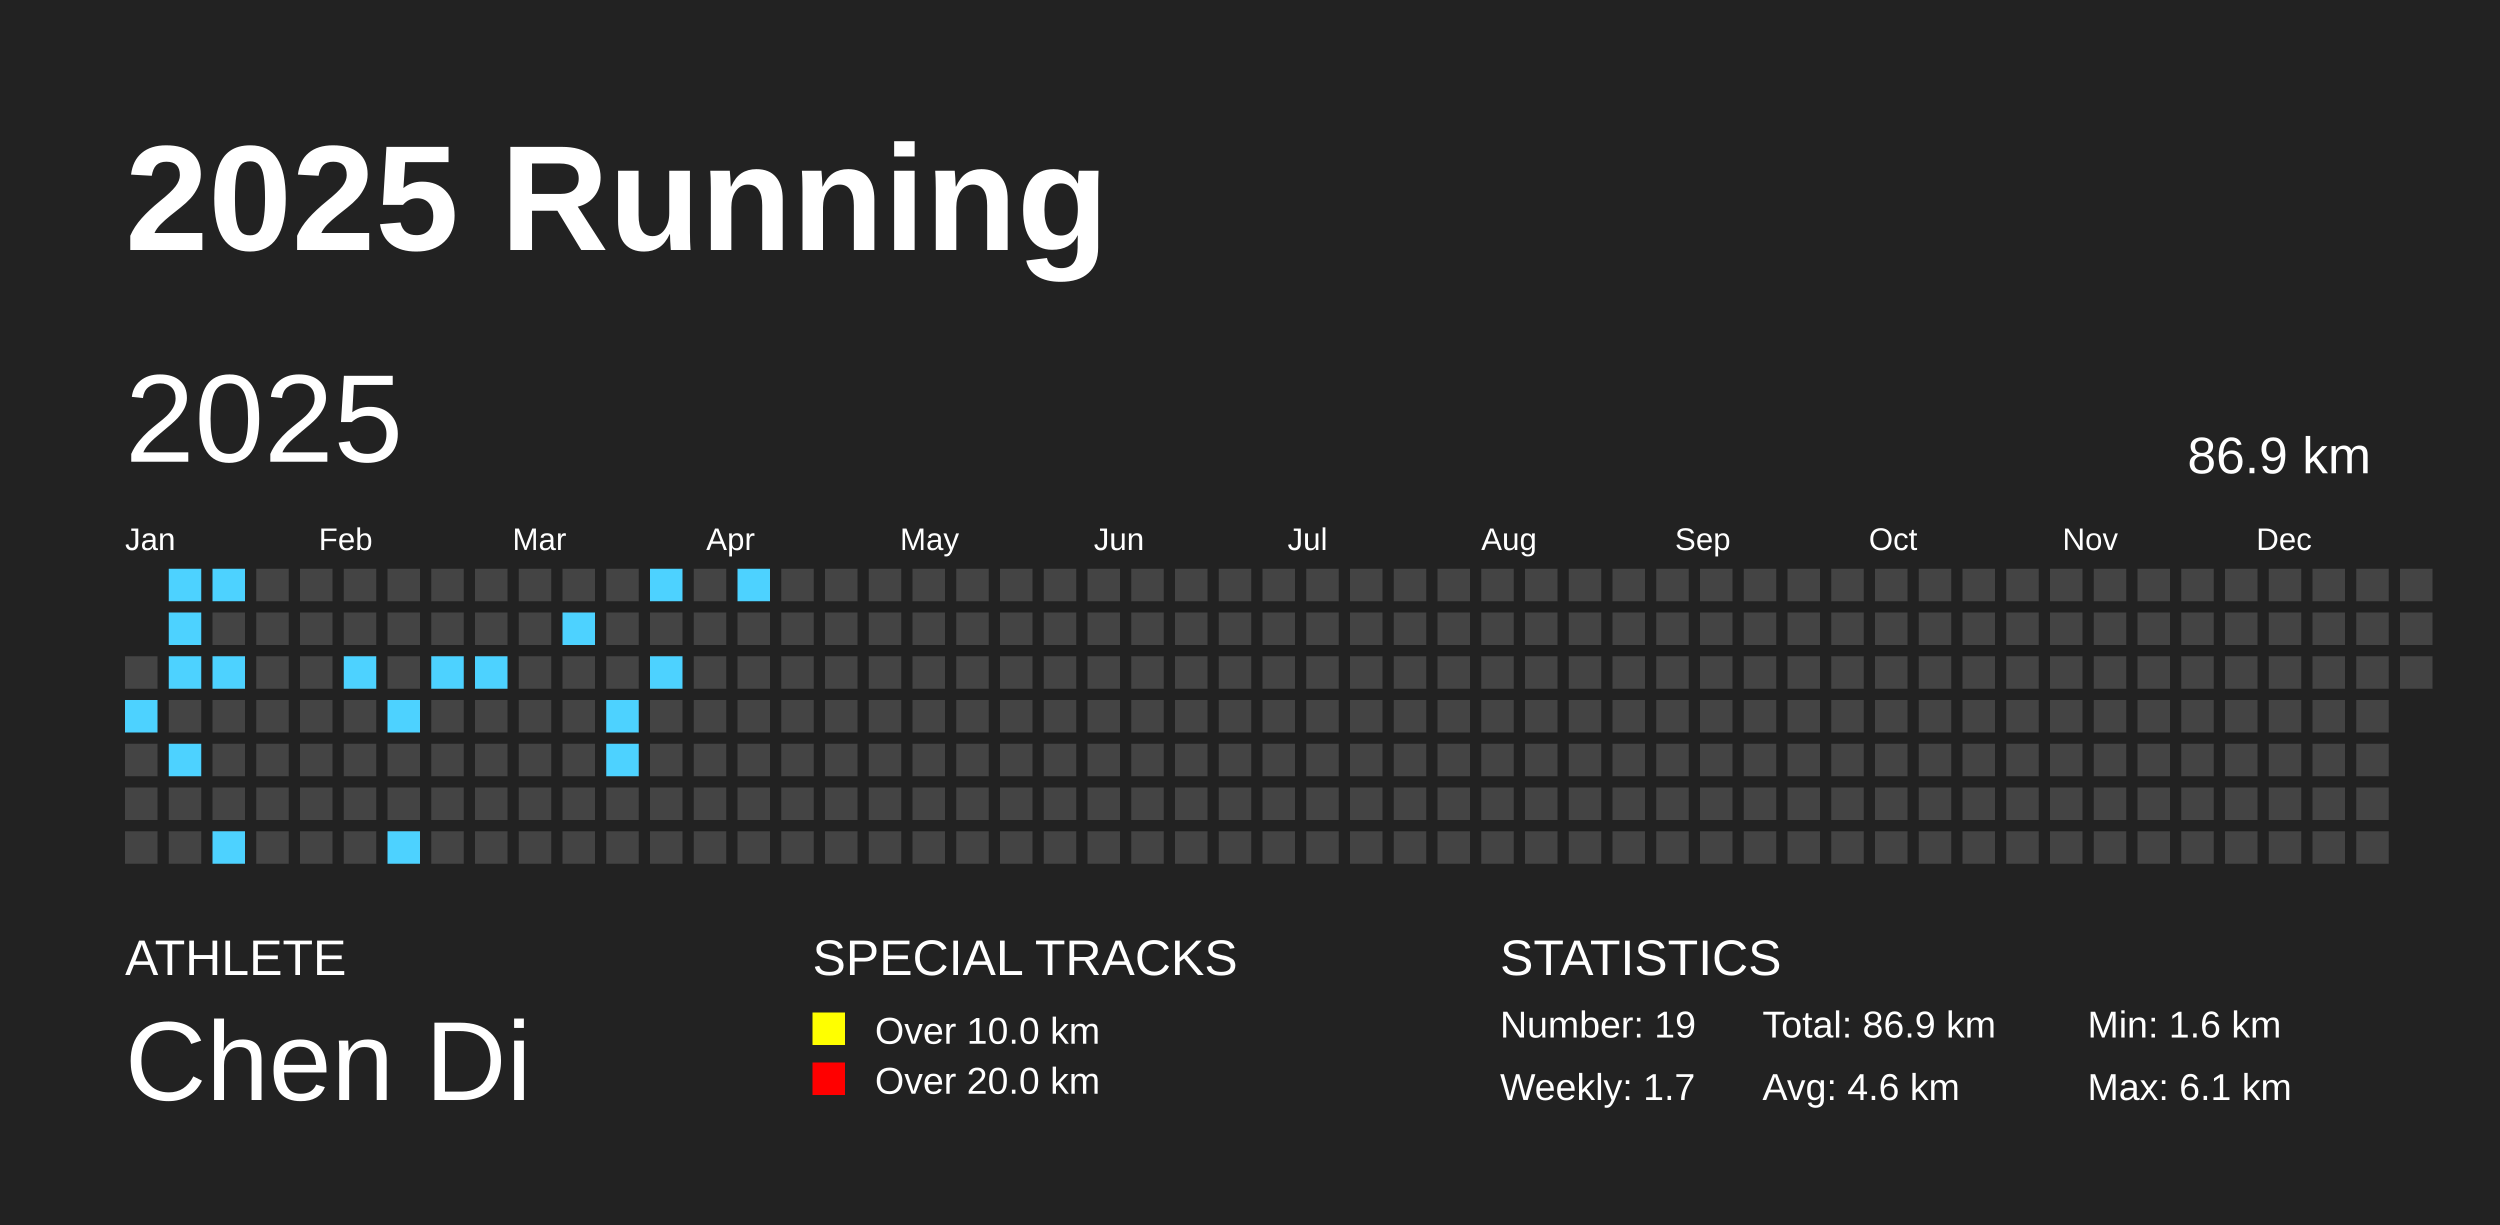
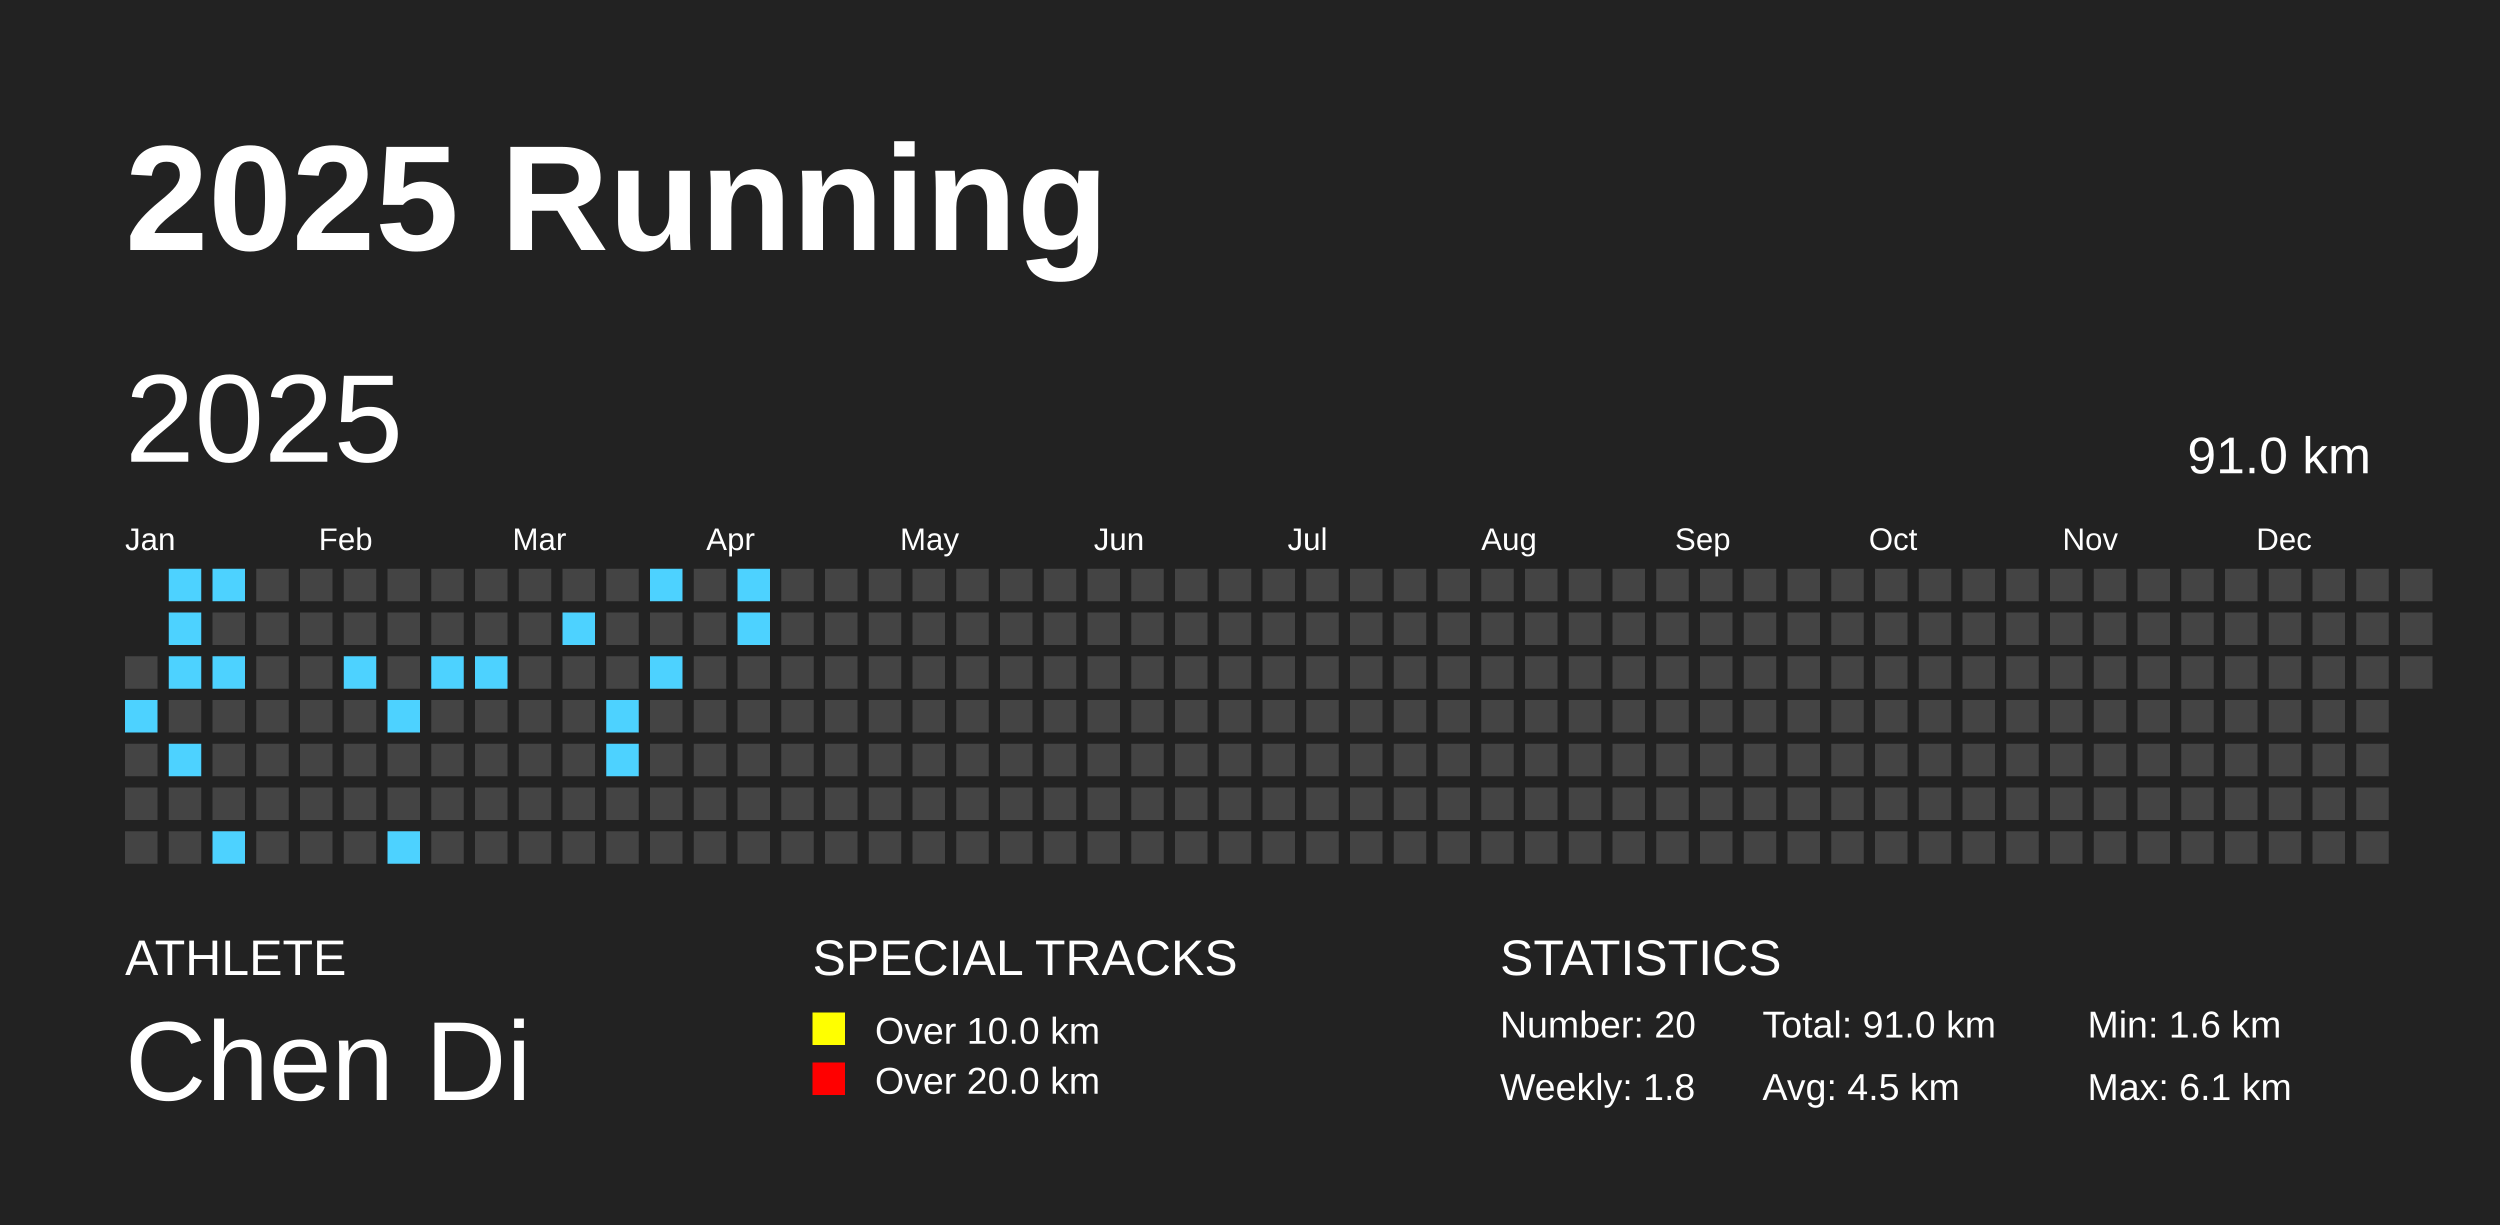
<svg xmlns="http://www.w3.org/2000/svg" baseProfile="full" height="98mm" version="1.1" viewBox="0,0,200,98" width="200mm">
  <defs />
  <rect fill="#222222" height="98" width="200" x="0" y="0" />
  <text fill="#FFFFFF" style="font-size:12px; font-family:Arial; font-weight:bold;" x="10" y="20">2025 Running</text>
  <text fill="#FFFFFF" style="font-size:4px; font-family:Arial" x="10" y="78">ATHLETE</text>
  <text fill="#FFFFFF" style="font-size:9px; font-family:Arial" x="10" y="88">Chen Di</text>
  <text fill="#FFFFFF" style="font-size:4px; font-family:Arial" x="65" y="78">SPECIAL TRACKS</text>
  <rect fill="yellow" height="2.6" width="2.6" x="65" y="81" />
  <text fill="#FFFFFF" style="font-size:3px; font-family:Arial" x="70" y="83.5">Over 10.0 km</text>
  <rect fill="red" height="2.6" width="2.6" x="65" y="85" />
  <text fill="#FFFFFF" style="font-size:3px; font-family:Arial" x="70" y="87.5">Over 20.0 km</text>
  <text fill="#FFFFFF" style="font-size:4px; font-family:Arial" x="120" y="78">STATISTICS</text>
-   <text fill="#FFFFFF" style="font-size:3px; font-family:Arial" x="120" y="83">Number: 19</text>
-   <text fill="#FFFFFF" style="font-size:3px; font-family:Arial" x="120" y="88">Weekly: 1.7</text>
-   <text fill="#FFFFFF" style="font-size:3px; font-family:Arial" x="141" y="83">Total: 86.9 km</text>
-   <text fill="#FFFFFF" style="font-size:3px; font-family:Arial" x="141" y="88">Avg: 4.6 km</text>
+   <text fill="#FFFFFF" style="font-size:3px; font-family:Arial" x="120" y="83">Number: 20</text>
+   <text fill="#FFFFFF" style="font-size:3px; font-family:Arial" x="120" y="88">Weekly: 1.8</text>
+   <text fill="#FFFFFF" style="font-size:3px; font-family:Arial" x="141" y="83">Total: 91.0 km</text>
+   <text fill="#FFFFFF" style="font-size:3px; font-family:Arial" x="141" y="88">Avg: 4.5 km</text>
  <text fill="#FFFFFF" style="font-size:3px; font-family:Arial" x="167" y="83">Min: 1.6 km</text>
  <text fill="#FFFFFF" style="font-size:3px; font-family:Arial" x="167" y="88">Max: 6.1 km</text>
  <text dominant-baseline="hanging" fill="#FFFFFF" style="font-size:10.0px; font-family:Arial;" x="10" y="30">2025</text>
-   <text dominant-baseline="hanging" fill="#FFFFFF" style="font-size:4.125px; font-family:Arial;" x="175" y="35">86.9 km</text>
+   <text dominant-baseline="hanging" fill="#FFFFFF" style="font-size:4.125px; font-family:Arial;" x="175" y="35">91.0 km</text>
  <text fill="#FFFFFF" style="font-size:2.5px; font-family:Arial" x="10.0" y="44">Jan</text>
  <text fill="#FFFFFF" style="font-size:2.5px; font-family:Arial" x="25.5" y="44">Feb</text>
  <text fill="#FFFFFF" style="font-size:2.5px; font-family:Arial" x="41.0" y="44">Mar</text>
  <text fill="#FFFFFF" style="font-size:2.5px; font-family:Arial" x="56.5" y="44">Apr</text>
  <text fill="#FFFFFF" style="font-size:2.5px; font-family:Arial" x="72.0" y="44">May</text>
  <text fill="#FFFFFF" style="font-size:2.5px; font-family:Arial" x="87.5" y="44">Jun</text>
  <text fill="#FFFFFF" style="font-size:2.5px; font-family:Arial" x="103.0" y="44">Jul</text>
  <text fill="#FFFFFF" style="font-size:2.5px; font-family:Arial" x="118.5" y="44">Aug</text>
  <text fill="#FFFFFF" style="font-size:2.5px; font-family:Arial" x="134.0" y="44">Sep</text>
  <text fill="#FFFFFF" style="font-size:2.5px; font-family:Arial" x="149.5" y="44">Oct</text>
  <text fill="#FFFFFF" style="font-size:2.5px; font-family:Arial" x="165.0" y="44">Nov</text>
  <text fill="#FFFFFF" style="font-size:2.5px; font-family:Arial" x="180.5" y="44">Dec</text>
  <rect fill="#444444" height="2.6" width="2.6" x="10.0" y="52.5" />
  <rect fill="#4DD2FF" height="2.6" width="2.6" x="10.0" y="56.0" />
  <rect fill="#444444" height="2.6" width="2.6" x="10.0" y="59.5" />
  <rect fill="#444444" height="2.6" width="2.6" x="10.0" y="63.0" />
  <rect fill="#444444" height="2.6" width="2.6" x="10.0" y="66.5" />
  <rect fill="#4DD2FF" height="2.6" width="2.6" x="13.5" y="45.5" />
  <rect fill="#4DD2FF" height="2.6" width="2.6" x="13.5" y="49.0" />
  <rect fill="#4DD2FF" height="2.6" width="2.6" x="13.5" y="52.5" />
  <rect fill="#444444" height="2.6" width="2.6" x="13.5" y="56.0" />
  <rect fill="#4DD2FF" height="2.6" width="2.6" x="13.5" y="59.5" />
  <rect fill="#444444" height="2.6" width="2.6" x="13.5" y="63.0" />
  <rect fill="#444444" height="2.6" width="2.6" x="13.5" y="66.5" />
  <rect fill="#4DD2FF" height="2.6" width="2.6" x="17.0" y="45.5" />
  <rect fill="#444444" height="2.6" width="2.6" x="17.0" y="49.0" />
  <rect fill="#4DD2FF" height="2.6" width="2.6" x="17.0" y="52.5" />
  <rect fill="#444444" height="2.6" width="2.6" x="17.0" y="56.0" />
  <rect fill="#444444" height="2.6" width="2.6" x="17.0" y="59.5" />
  <rect fill="#444444" height="2.6" width="2.6" x="17.0" y="63.0" />
  <rect fill="#4DD2FF" height="2.6" width="2.6" x="17.0" y="66.5" />
  <rect fill="#444444" height="2.6" width="2.6" x="20.5" y="45.5" />
  <rect fill="#444444" height="2.6" width="2.6" x="20.5" y="49.0" />
  <rect fill="#444444" height="2.6" width="2.6" x="20.5" y="52.5" />
  <rect fill="#444444" height="2.6" width="2.6" x="20.5" y="56.0" />
  <rect fill="#444444" height="2.6" width="2.6" x="20.5" y="59.5" />
  <rect fill="#444444" height="2.6" width="2.6" x="20.5" y="63.0" />
  <rect fill="#444444" height="2.6" width="2.6" x="20.5" y="66.5" />
  <rect fill="#444444" height="2.6" width="2.6" x="24.0" y="45.5" />
  <rect fill="#444444" height="2.6" width="2.6" x="24.0" y="49.0" />
  <rect fill="#444444" height="2.6" width="2.6" x="24.0" y="52.5" />
  <rect fill="#444444" height="2.6" width="2.6" x="24.0" y="56.0" />
  <rect fill="#444444" height="2.6" width="2.6" x="24.0" y="59.5" />
  <rect fill="#444444" height="2.6" width="2.6" x="24.0" y="63.0" />
  <rect fill="#444444" height="2.6" width="2.6" x="24.0" y="66.5" />
  <rect fill="#444444" height="2.6" width="2.6" x="27.5" y="45.5" />
  <rect fill="#444444" height="2.6" width="2.6" x="27.5" y="49.0" />
  <rect fill="#4DD2FF" height="2.6" width="2.6" x="27.5" y="52.5" />
  <rect fill="#444444" height="2.6" width="2.6" x="27.5" y="56.0" />
  <rect fill="#444444" height="2.6" width="2.6" x="27.5" y="59.5" />
  <rect fill="#444444" height="2.6" width="2.6" x="27.5" y="63.0" />
  <rect fill="#444444" height="2.6" width="2.6" x="27.5" y="66.5" />
  <rect fill="#444444" height="2.6" width="2.6" x="31.0" y="45.5" />
  <rect fill="#444444" height="2.6" width="2.6" x="31.0" y="49.0" />
  <rect fill="#444444" height="2.6" width="2.6" x="31.0" y="52.5" />
  <rect fill="#4DD2FF" height="2.6" width="2.6" x="31.0" y="56.0" />
  <rect fill="#444444" height="2.6" width="2.6" x="31.0" y="59.5" />
  <rect fill="#444444" height="2.6" width="2.6" x="31.0" y="63.0" />
  <rect fill="#4DD2FF" height="2.6" width="2.6" x="31.0" y="66.5" />
  <rect fill="#444444" height="2.6" width="2.6" x="34.5" y="45.5" />
  <rect fill="#444444" height="2.6" width="2.6" x="34.5" y="49.0" />
  <rect fill="#4DD2FF" height="2.6" width="2.6" x="34.5" y="52.5" />
  <rect fill="#444444" height="2.6" width="2.6" x="34.5" y="56.0" />
  <rect fill="#444444" height="2.6" width="2.6" x="34.5" y="59.5" />
  <rect fill="#444444" height="2.6" width="2.6" x="34.5" y="63.0" />
  <rect fill="#444444" height="2.6" width="2.6" x="34.5" y="66.5" />
  <rect fill="#444444" height="2.6" width="2.6" x="38.0" y="45.5" />
  <rect fill="#444444" height="2.6" width="2.6" x="38.0" y="49.0" />
  <rect fill="#4DD2FF" height="2.6" width="2.6" x="38.0" y="52.5" />
  <rect fill="#444444" height="2.6" width="2.6" x="38.0" y="56.0" />
  <rect fill="#444444" height="2.6" width="2.6" x="38.0" y="59.5" />
  <rect fill="#444444" height="2.6" width="2.6" x="38.0" y="63.0" />
  <rect fill="#444444" height="2.6" width="2.6" x="38.0" y="66.5" />
  <rect fill="#444444" height="2.6" width="2.6" x="41.5" y="45.5" />
  <rect fill="#444444" height="2.6" width="2.6" x="41.5" y="49.0" />
  <rect fill="#444444" height="2.6" width="2.6" x="41.5" y="52.5" />
  <rect fill="#444444" height="2.6" width="2.6" x="41.5" y="56.0" />
  <rect fill="#444444" height="2.6" width="2.6" x="41.5" y="59.5" />
  <rect fill="#444444" height="2.6" width="2.6" x="41.5" y="63.0" />
  <rect fill="#444444" height="2.6" width="2.6" x="41.5" y="66.5" />
  <rect fill="#444444" height="2.6" width="2.6" x="45.0" y="45.5" />
  <rect fill="#4DD2FF" height="2.6" width="2.6" x="45.0" y="49.0" />
  <rect fill="#444444" height="2.6" width="2.6" x="45.0" y="52.5" />
  <rect fill="#444444" height="2.6" width="2.6" x="45.0" y="56.0" />
  <rect fill="#444444" height="2.6" width="2.6" x="45.0" y="59.5" />
  <rect fill="#444444" height="2.6" width="2.6" x="45.0" y="63.0" />
  <rect fill="#444444" height="2.6" width="2.6" x="45.0" y="66.5" />
  <rect fill="#444444" height="2.6" width="2.6" x="48.5" y="45.5" />
  <rect fill="#444444" height="2.6" width="2.6" x="48.5" y="49.0" />
  <rect fill="#444444" height="2.6" width="2.6" x="48.5" y="52.5" />
  <rect fill="#4DD2FF" height="2.6" width="2.6" x="48.5" y="56.0" />
  <rect fill="#4DD2FF" height="2.6" width="2.6" x="48.5" y="59.5" />
  <rect fill="#444444" height="2.6" width="2.6" x="48.5" y="63.0" />
  <rect fill="#444444" height="2.6" width="2.6" x="48.5" y="66.5" />
  <rect fill="#4DD2FF" height="2.6" width="2.6" x="52.0" y="45.5" />
  <rect fill="#444444" height="2.6" width="2.6" x="52.0" y="49.0" />
  <rect fill="#4DD2FF" height="2.6" width="2.6" x="52.0" y="52.5" />
  <rect fill="#444444" height="2.6" width="2.6" x="52.0" y="56.0" />
  <rect fill="#444444" height="2.6" width="2.6" x="52.0" y="59.5" />
  <rect fill="#444444" height="2.6" width="2.6" x="52.0" y="63.0" />
  <rect fill="#444444" height="2.6" width="2.6" x="52.0" y="66.5" />
  <rect fill="#444444" height="2.6" width="2.6" x="55.5" y="45.5" />
  <rect fill="#444444" height="2.6" width="2.6" x="55.5" y="49.0" />
  <rect fill="#444444" height="2.6" width="2.6" x="55.5" y="52.5" />
  <rect fill="#444444" height="2.6" width="2.6" x="55.5" y="56.0" />
  <rect fill="#444444" height="2.6" width="2.6" x="55.5" y="59.5" />
  <rect fill="#444444" height="2.6" width="2.6" x="55.5" y="63.0" />
  <rect fill="#444444" height="2.6" width="2.6" x="55.5" y="66.5" />
  <rect fill="#4DD2FF" height="2.6" width="2.6" x="59.0" y="45.5" />
-   <rect fill="#444444" height="2.6" width="2.6" x="59.0" y="49.0" />
+   <rect fill="#4DD2FF" height="2.6" width="2.6" x="59.0" y="49.0" />
  <rect fill="#444444" height="2.6" width="2.6" x="59.0" y="52.5" />
  <rect fill="#444444" height="2.6" width="2.6" x="59.0" y="56.0" />
  <rect fill="#444444" height="2.6" width="2.6" x="59.0" y="59.5" />
  <rect fill="#444444" height="2.6" width="2.6" x="59.0" y="63.0" />
  <rect fill="#444444" height="2.6" width="2.6" x="59.0" y="66.5" />
  <rect fill="#444444" height="2.6" width="2.6" x="62.5" y="45.5" />
  <rect fill="#444444" height="2.6" width="2.6" x="62.5" y="49.0" />
  <rect fill="#444444" height="2.6" width="2.6" x="62.5" y="52.5" />
  <rect fill="#444444" height="2.6" width="2.6" x="62.5" y="56.0" />
  <rect fill="#444444" height="2.6" width="2.6" x="62.5" y="59.5" />
  <rect fill="#444444" height="2.6" width="2.6" x="62.5" y="63.0" />
  <rect fill="#444444" height="2.6" width="2.6" x="62.5" y="66.5" />
  <rect fill="#444444" height="2.6" width="2.6" x="66.0" y="45.5" />
  <rect fill="#444444" height="2.6" width="2.6" x="66.0" y="49.0" />
  <rect fill="#444444" height="2.6" width="2.6" x="66.0" y="52.5" />
  <rect fill="#444444" height="2.6" width="2.6" x="66.0" y="56.0" />
  <rect fill="#444444" height="2.6" width="2.6" x="66.0" y="59.5" />
  <rect fill="#444444" height="2.6" width="2.6" x="66.0" y="63.0" />
  <rect fill="#444444" height="2.6" width="2.6" x="66.0" y="66.5" />
  <rect fill="#444444" height="2.6" width="2.6" x="69.5" y="45.5" />
  <rect fill="#444444" height="2.6" width="2.6" x="69.5" y="49.0" />
  <rect fill="#444444" height="2.6" width="2.6" x="69.5" y="52.5" />
  <rect fill="#444444" height="2.6" width="2.6" x="69.5" y="56.0" />
  <rect fill="#444444" height="2.6" width="2.6" x="69.5" y="59.5" />
  <rect fill="#444444" height="2.6" width="2.6" x="69.5" y="63.0" />
  <rect fill="#444444" height="2.6" width="2.6" x="69.5" y="66.5" />
  <rect fill="#444444" height="2.6" width="2.6" x="73.0" y="45.5" />
  <rect fill="#444444" height="2.6" width="2.6" x="73.0" y="49.0" />
  <rect fill="#444444" height="2.6" width="2.6" x="73.0" y="52.5" />
  <rect fill="#444444" height="2.6" width="2.6" x="73.0" y="56.0" />
  <rect fill="#444444" height="2.6" width="2.6" x="73.0" y="59.5" />
  <rect fill="#444444" height="2.6" width="2.6" x="73.0" y="63.0" />
  <rect fill="#444444" height="2.6" width="2.6" x="73.0" y="66.5" />
  <rect fill="#444444" height="2.6" width="2.6" x="76.5" y="45.5" />
  <rect fill="#444444" height="2.6" width="2.6" x="76.5" y="49.0" />
  <rect fill="#444444" height="2.6" width="2.6" x="76.5" y="52.5" />
  <rect fill="#444444" height="2.6" width="2.6" x="76.5" y="56.0" />
  <rect fill="#444444" height="2.6" width="2.6" x="76.5" y="59.5" />
  <rect fill="#444444" height="2.6" width="2.6" x="76.5" y="63.0" />
  <rect fill="#444444" height="2.6" width="2.6" x="76.5" y="66.5" />
  <rect fill="#444444" height="2.6" width="2.6" x="80.0" y="45.5" />
  <rect fill="#444444" height="2.6" width="2.6" x="80.0" y="49.0" />
  <rect fill="#444444" height="2.6" width="2.6" x="80.0" y="52.5" />
  <rect fill="#444444" height="2.6" width="2.6" x="80.0" y="56.0" />
  <rect fill="#444444" height="2.6" width="2.6" x="80.0" y="59.5" />
  <rect fill="#444444" height="2.6" width="2.6" x="80.0" y="63.0" />
  <rect fill="#444444" height="2.6" width="2.6" x="80.0" y="66.5" />
  <rect fill="#444444" height="2.6" width="2.6" x="83.5" y="45.5" />
  <rect fill="#444444" height="2.6" width="2.6" x="83.5" y="49.0" />
  <rect fill="#444444" height="2.6" width="2.6" x="83.5" y="52.5" />
  <rect fill="#444444" height="2.6" width="2.6" x="83.5" y="56.0" />
  <rect fill="#444444" height="2.6" width="2.6" x="83.5" y="59.5" />
  <rect fill="#444444" height="2.6" width="2.6" x="83.5" y="63.0" />
  <rect fill="#444444" height="2.6" width="2.6" x="83.5" y="66.5" />
  <rect fill="#444444" height="2.6" width="2.6" x="87.0" y="45.5" />
  <rect fill="#444444" height="2.6" width="2.6" x="87.0" y="49.0" />
  <rect fill="#444444" height="2.6" width="2.6" x="87.0" y="52.5" />
  <rect fill="#444444" height="2.6" width="2.6" x="87.0" y="56.0" />
  <rect fill="#444444" height="2.6" width="2.6" x="87.0" y="59.5" />
  <rect fill="#444444" height="2.6" width="2.6" x="87.0" y="63.0" />
  <rect fill="#444444" height="2.6" width="2.6" x="87.0" y="66.5" />
  <rect fill="#444444" height="2.6" width="2.6" x="90.5" y="45.5" />
  <rect fill="#444444" height="2.6" width="2.6" x="90.5" y="49.0" />
  <rect fill="#444444" height="2.6" width="2.6" x="90.5" y="52.5" />
  <rect fill="#444444" height="2.6" width="2.6" x="90.5" y="56.0" />
  <rect fill="#444444" height="2.6" width="2.6" x="90.5" y="59.5" />
  <rect fill="#444444" height="2.6" width="2.6" x="90.5" y="63.0" />
  <rect fill="#444444" height="2.6" width="2.6" x="90.5" y="66.5" />
  <rect fill="#444444" height="2.6" width="2.6" x="94.0" y="45.5" />
  <rect fill="#444444" height="2.6" width="2.6" x="94.0" y="49.0" />
  <rect fill="#444444" height="2.6" width="2.6" x="94.0" y="52.5" />
  <rect fill="#444444" height="2.6" width="2.6" x="94.0" y="56.0" />
  <rect fill="#444444" height="2.6" width="2.6" x="94.0" y="59.5" />
  <rect fill="#444444" height="2.6" width="2.6" x="94.0" y="63.0" />
  <rect fill="#444444" height="2.6" width="2.6" x="94.0" y="66.5" />
  <rect fill="#444444" height="2.6" width="2.6" x="97.5" y="45.5" />
  <rect fill="#444444" height="2.6" width="2.6" x="97.5" y="49.0" />
  <rect fill="#444444" height="2.6" width="2.6" x="97.5" y="52.5" />
  <rect fill="#444444" height="2.6" width="2.6" x="97.5" y="56.0" />
  <rect fill="#444444" height="2.6" width="2.6" x="97.5" y="59.5" />
  <rect fill="#444444" height="2.6" width="2.6" x="97.5" y="63.0" />
  <rect fill="#444444" height="2.6" width="2.6" x="97.5" y="66.5" />
  <rect fill="#444444" height="2.6" width="2.6" x="101.0" y="45.5" />
  <rect fill="#444444" height="2.6" width="2.6" x="101.0" y="49.0" />
  <rect fill="#444444" height="2.6" width="2.6" x="101.0" y="52.5" />
  <rect fill="#444444" height="2.6" width="2.6" x="101.0" y="56.0" />
  <rect fill="#444444" height="2.6" width="2.6" x="101.0" y="59.5" />
  <rect fill="#444444" height="2.6" width="2.6" x="101.0" y="63.0" />
  <rect fill="#444444" height="2.6" width="2.6" x="101.0" y="66.5" />
  <rect fill="#444444" height="2.6" width="2.6" x="104.5" y="45.5" />
  <rect fill="#444444" height="2.6" width="2.6" x="104.5" y="49.0" />
  <rect fill="#444444" height="2.6" width="2.6" x="104.5" y="52.5" />
  <rect fill="#444444" height="2.6" width="2.6" x="104.5" y="56.0" />
  <rect fill="#444444" height="2.6" width="2.6" x="104.5" y="59.5" />
  <rect fill="#444444" height="2.6" width="2.6" x="104.5" y="63.0" />
  <rect fill="#444444" height="2.6" width="2.6" x="104.5" y="66.5" />
  <rect fill="#444444" height="2.6" width="2.6" x="108.0" y="45.5" />
  <rect fill="#444444" height="2.6" width="2.6" x="108.0" y="49.0" />
  <rect fill="#444444" height="2.6" width="2.6" x="108.0" y="52.5" />
  <rect fill="#444444" height="2.6" width="2.6" x="108.0" y="56.0" />
  <rect fill="#444444" height="2.6" width="2.6" x="108.0" y="59.5" />
  <rect fill="#444444" height="2.6" width="2.6" x="108.0" y="63.0" />
  <rect fill="#444444" height="2.6" width="2.6" x="108.0" y="66.5" />
  <rect fill="#444444" height="2.6" width="2.6" x="111.5" y="45.5" />
  <rect fill="#444444" height="2.6" width="2.6" x="111.5" y="49.0" />
  <rect fill="#444444" height="2.6" width="2.6" x="111.5" y="52.5" />
  <rect fill="#444444" height="2.6" width="2.6" x="111.5" y="56.0" />
  <rect fill="#444444" height="2.6" width="2.6" x="111.5" y="59.5" />
  <rect fill="#444444" height="2.6" width="2.6" x="111.5" y="63.0" />
  <rect fill="#444444" height="2.6" width="2.6" x="111.5" y="66.5" />
  <rect fill="#444444" height="2.6" width="2.6" x="115.0" y="45.5" />
  <rect fill="#444444" height="2.6" width="2.6" x="115.0" y="49.0" />
  <rect fill="#444444" height="2.6" width="2.6" x="115.0" y="52.5" />
  <rect fill="#444444" height="2.6" width="2.6" x="115.0" y="56.0" />
  <rect fill="#444444" height="2.6" width="2.6" x="115.0" y="59.5" />
  <rect fill="#444444" height="2.6" width="2.6" x="115.0" y="63.0" />
  <rect fill="#444444" height="2.6" width="2.6" x="115.0" y="66.5" />
  <rect fill="#444444" height="2.6" width="2.6" x="118.5" y="45.5" />
  <rect fill="#444444" height="2.6" width="2.6" x="118.5" y="49.0" />
  <rect fill="#444444" height="2.6" width="2.6" x="118.5" y="52.5" />
  <rect fill="#444444" height="2.6" width="2.6" x="118.5" y="56.0" />
  <rect fill="#444444" height="2.6" width="2.6" x="118.5" y="59.5" />
  <rect fill="#444444" height="2.6" width="2.6" x="118.5" y="63.0" />
  <rect fill="#444444" height="2.6" width="2.6" x="118.5" y="66.5" />
  <rect fill="#444444" height="2.6" width="2.6" x="122.0" y="45.5" />
  <rect fill="#444444" height="2.6" width="2.6" x="122.0" y="49.0" />
  <rect fill="#444444" height="2.6" width="2.6" x="122.0" y="52.5" />
  <rect fill="#444444" height="2.6" width="2.6" x="122.0" y="56.0" />
  <rect fill="#444444" height="2.6" width="2.6" x="122.0" y="59.5" />
  <rect fill="#444444" height="2.6" width="2.6" x="122.0" y="63.0" />
  <rect fill="#444444" height="2.6" width="2.6" x="122.0" y="66.5" />
  <rect fill="#444444" height="2.6" width="2.6" x="125.5" y="45.5" />
  <rect fill="#444444" height="2.6" width="2.6" x="125.5" y="49.0" />
  <rect fill="#444444" height="2.6" width="2.6" x="125.5" y="52.5" />
  <rect fill="#444444" height="2.6" width="2.6" x="125.5" y="56.0" />
  <rect fill="#444444" height="2.6" width="2.6" x="125.5" y="59.5" />
  <rect fill="#444444" height="2.6" width="2.6" x="125.5" y="63.0" />
  <rect fill="#444444" height="2.6" width="2.6" x="125.5" y="66.5" />
  <rect fill="#444444" height="2.6" width="2.6" x="129.0" y="45.5" />
  <rect fill="#444444" height="2.6" width="2.6" x="129.0" y="49.0" />
  <rect fill="#444444" height="2.6" width="2.6" x="129.0" y="52.5" />
  <rect fill="#444444" height="2.6" width="2.6" x="129.0" y="56.0" />
  <rect fill="#444444" height="2.6" width="2.6" x="129.0" y="59.5" />
  <rect fill="#444444" height="2.6" width="2.6" x="129.0" y="63.0" />
  <rect fill="#444444" height="2.6" width="2.6" x="129.0" y="66.5" />
  <rect fill="#444444" height="2.6" width="2.6" x="132.5" y="45.5" />
  <rect fill="#444444" height="2.6" width="2.6" x="132.5" y="49.0" />
  <rect fill="#444444" height="2.6" width="2.6" x="132.5" y="52.5" />
  <rect fill="#444444" height="2.6" width="2.6" x="132.5" y="56.0" />
  <rect fill="#444444" height="2.6" width="2.6" x="132.5" y="59.5" />
  <rect fill="#444444" height="2.6" width="2.6" x="132.5" y="63.0" />
  <rect fill="#444444" height="2.6" width="2.6" x="132.5" y="66.5" />
  <rect fill="#444444" height="2.6" width="2.6" x="136.0" y="45.5" />
  <rect fill="#444444" height="2.6" width="2.6" x="136.0" y="49.0" />
  <rect fill="#444444" height="2.6" width="2.6" x="136.0" y="52.5" />
  <rect fill="#444444" height="2.6" width="2.6" x="136.0" y="56.0" />
  <rect fill="#444444" height="2.6" width="2.6" x="136.0" y="59.5" />
  <rect fill="#444444" height="2.6" width="2.6" x="136.0" y="63.0" />
  <rect fill="#444444" height="2.6" width="2.6" x="136.0" y="66.5" />
  <rect fill="#444444" height="2.6" width="2.6" x="139.5" y="45.5" />
  <rect fill="#444444" height="2.6" width="2.6" x="139.5" y="49.0" />
  <rect fill="#444444" height="2.6" width="2.6" x="139.5" y="52.5" />
  <rect fill="#444444" height="2.6" width="2.6" x="139.5" y="56.0" />
  <rect fill="#444444" height="2.6" width="2.6" x="139.5" y="59.5" />
  <rect fill="#444444" height="2.6" width="2.6" x="139.5" y="63.0" />
  <rect fill="#444444" height="2.6" width="2.6" x="139.5" y="66.5" />
  <rect fill="#444444" height="2.6" width="2.6" x="143.0" y="45.5" />
  <rect fill="#444444" height="2.6" width="2.6" x="143.0" y="49.0" />
  <rect fill="#444444" height="2.6" width="2.6" x="143.0" y="52.5" />
  <rect fill="#444444" height="2.6" width="2.6" x="143.0" y="56.0" />
  <rect fill="#444444" height="2.6" width="2.6" x="143.0" y="59.5" />
  <rect fill="#444444" height="2.6" width="2.6" x="143.0" y="63.0" />
  <rect fill="#444444" height="2.6" width="2.6" x="143.0" y="66.5" />
  <rect fill="#444444" height="2.6" width="2.6" x="146.5" y="45.5" />
  <rect fill="#444444" height="2.6" width="2.6" x="146.5" y="49.0" />
  <rect fill="#444444" height="2.6" width="2.6" x="146.5" y="52.5" />
  <rect fill="#444444" height="2.6" width="2.6" x="146.5" y="56.0" />
  <rect fill="#444444" height="2.6" width="2.6" x="146.5" y="59.5" />
  <rect fill="#444444" height="2.6" width="2.6" x="146.5" y="63.0" />
  <rect fill="#444444" height="2.6" width="2.6" x="146.5" y="66.5" />
  <rect fill="#444444" height="2.6" width="2.6" x="150.0" y="45.5" />
  <rect fill="#444444" height="2.6" width="2.6" x="150.0" y="49.0" />
  <rect fill="#444444" height="2.6" width="2.6" x="150.0" y="52.5" />
  <rect fill="#444444" height="2.6" width="2.6" x="150.0" y="56.0" />
  <rect fill="#444444" height="2.6" width="2.6" x="150.0" y="59.5" />
  <rect fill="#444444" height="2.6" width="2.6" x="150.0" y="63.0" />
  <rect fill="#444444" height="2.6" width="2.6" x="150.0" y="66.5" />
  <rect fill="#444444" height="2.6" width="2.6" x="153.5" y="45.5" />
  <rect fill="#444444" height="2.6" width="2.6" x="153.5" y="49.0" />
  <rect fill="#444444" height="2.6" width="2.6" x="153.5" y="52.5" />
  <rect fill="#444444" height="2.6" width="2.6" x="153.5" y="56.0" />
  <rect fill="#444444" height="2.6" width="2.6" x="153.5" y="59.5" />
  <rect fill="#444444" height="2.6" width="2.6" x="153.5" y="63.0" />
  <rect fill="#444444" height="2.6" width="2.6" x="153.5" y="66.5" />
  <rect fill="#444444" height="2.6" width="2.6" x="157.0" y="45.5" />
  <rect fill="#444444" height="2.6" width="2.6" x="157.0" y="49.0" />
  <rect fill="#444444" height="2.6" width="2.6" x="157.0" y="52.5" />
  <rect fill="#444444" height="2.6" width="2.6" x="157.0" y="56.0" />
  <rect fill="#444444" height="2.6" width="2.6" x="157.0" y="59.5" />
  <rect fill="#444444" height="2.6" width="2.6" x="157.0" y="63.0" />
  <rect fill="#444444" height="2.6" width="2.6" x="157.0" y="66.5" />
  <rect fill="#444444" height="2.6" width="2.6" x="160.5" y="45.5" />
  <rect fill="#444444" height="2.6" width="2.6" x="160.5" y="49.0" />
  <rect fill="#444444" height="2.6" width="2.6" x="160.5" y="52.5" />
  <rect fill="#444444" height="2.6" width="2.6" x="160.5" y="56.0" />
  <rect fill="#444444" height="2.6" width="2.6" x="160.5" y="59.5" />
  <rect fill="#444444" height="2.6" width="2.6" x="160.5" y="63.0" />
  <rect fill="#444444" height="2.6" width="2.6" x="160.5" y="66.5" />
  <rect fill="#444444" height="2.6" width="2.6" x="164.0" y="45.5" />
  <rect fill="#444444" height="2.6" width="2.6" x="164.0" y="49.0" />
  <rect fill="#444444" height="2.6" width="2.6" x="164.0" y="52.5" />
  <rect fill="#444444" height="2.6" width="2.6" x="164.0" y="56.0" />
  <rect fill="#444444" height="2.6" width="2.6" x="164.0" y="59.5" />
  <rect fill="#444444" height="2.6" width="2.6" x="164.0" y="63.0" />
  <rect fill="#444444" height="2.6" width="2.6" x="164.0" y="66.5" />
  <rect fill="#444444" height="2.6" width="2.6" x="167.5" y="45.5" />
  <rect fill="#444444" height="2.6" width="2.6" x="167.5" y="49.0" />
  <rect fill="#444444" height="2.6" width="2.6" x="167.5" y="52.5" />
  <rect fill="#444444" height="2.6" width="2.6" x="167.5" y="56.0" />
  <rect fill="#444444" height="2.6" width="2.6" x="167.5" y="59.5" />
  <rect fill="#444444" height="2.6" width="2.6" x="167.5" y="63.0" />
  <rect fill="#444444" height="2.6" width="2.6" x="167.5" y="66.5" />
  <rect fill="#444444" height="2.6" width="2.6" x="171.0" y="45.5" />
  <rect fill="#444444" height="2.6" width="2.6" x="171.0" y="49.0" />
  <rect fill="#444444" height="2.6" width="2.6" x="171.0" y="52.5" />
  <rect fill="#444444" height="2.6" width="2.6" x="171.0" y="56.0" />
  <rect fill="#444444" height="2.6" width="2.6" x="171.0" y="59.5" />
  <rect fill="#444444" height="2.6" width="2.6" x="171.0" y="63.0" />
  <rect fill="#444444" height="2.6" width="2.6" x="171.0" y="66.5" />
  <rect fill="#444444" height="2.6" width="2.6" x="174.5" y="45.5" />
  <rect fill="#444444" height="2.6" width="2.6" x="174.5" y="49.0" />
  <rect fill="#444444" height="2.6" width="2.6" x="174.5" y="52.5" />
  <rect fill="#444444" height="2.6" width="2.6" x="174.5" y="56.0" />
  <rect fill="#444444" height="2.6" width="2.6" x="174.5" y="59.5" />
  <rect fill="#444444" height="2.6" width="2.6" x="174.5" y="63.0" />
  <rect fill="#444444" height="2.6" width="2.6" x="174.5" y="66.5" />
  <rect fill="#444444" height="2.6" width="2.6" x="178.0" y="45.5" />
  <rect fill="#444444" height="2.6" width="2.6" x="178.0" y="49.0" />
  <rect fill="#444444" height="2.6" width="2.6" x="178.0" y="52.5" />
  <rect fill="#444444" height="2.6" width="2.6" x="178.0" y="56.0" />
  <rect fill="#444444" height="2.6" width="2.6" x="178.0" y="59.5" />
  <rect fill="#444444" height="2.6" width="2.6" x="178.0" y="63.0" />
  <rect fill="#444444" height="2.6" width="2.6" x="178.0" y="66.5" />
  <rect fill="#444444" height="2.6" width="2.6" x="181.5" y="45.5" />
  <rect fill="#444444" height="2.6" width="2.6" x="181.5" y="49.0" />
  <rect fill="#444444" height="2.6" width="2.6" x="181.5" y="52.5" />
  <rect fill="#444444" height="2.6" width="2.6" x="181.5" y="56.0" />
  <rect fill="#444444" height="2.6" width="2.6" x="181.5" y="59.5" />
  <rect fill="#444444" height="2.6" width="2.6" x="181.5" y="63.0" />
  <rect fill="#444444" height="2.6" width="2.6" x="181.5" y="66.5" />
  <rect fill="#444444" height="2.6" width="2.6" x="185.0" y="45.5" />
  <rect fill="#444444" height="2.6" width="2.6" x="185.0" y="49.0" />
  <rect fill="#444444" height="2.6" width="2.6" x="185.0" y="52.5" />
  <rect fill="#444444" height="2.6" width="2.6" x="185.0" y="56.0" />
  <rect fill="#444444" height="2.6" width="2.6" x="185.0" y="59.5" />
  <rect fill="#444444" height="2.6" width="2.6" x="185.0" y="63.0" />
  <rect fill="#444444" height="2.6" width="2.6" x="185.0" y="66.5" />
  <rect fill="#444444" height="2.6" width="2.6" x="188.5" y="45.5" />
  <rect fill="#444444" height="2.6" width="2.6" x="188.5" y="49.0" />
  <rect fill="#444444" height="2.6" width="2.6" x="188.5" y="52.5" />
  <rect fill="#444444" height="2.6" width="2.6" x="188.5" y="56.0" />
  <rect fill="#444444" height="2.6" width="2.6" x="188.5" y="59.5" />
  <rect fill="#444444" height="2.6" width="2.6" x="188.5" y="63.0" />
  <rect fill="#444444" height="2.6" width="2.6" x="188.5" y="66.5" />
  <rect fill="#444444" height="2.6" width="2.6" x="192.0" y="45.5" />
  <rect fill="#444444" height="2.6" width="2.6" x="192.0" y="49.0" />
  <rect fill="#444444" height="2.6" width="2.6" x="192.0" y="52.5" />
</svg>
